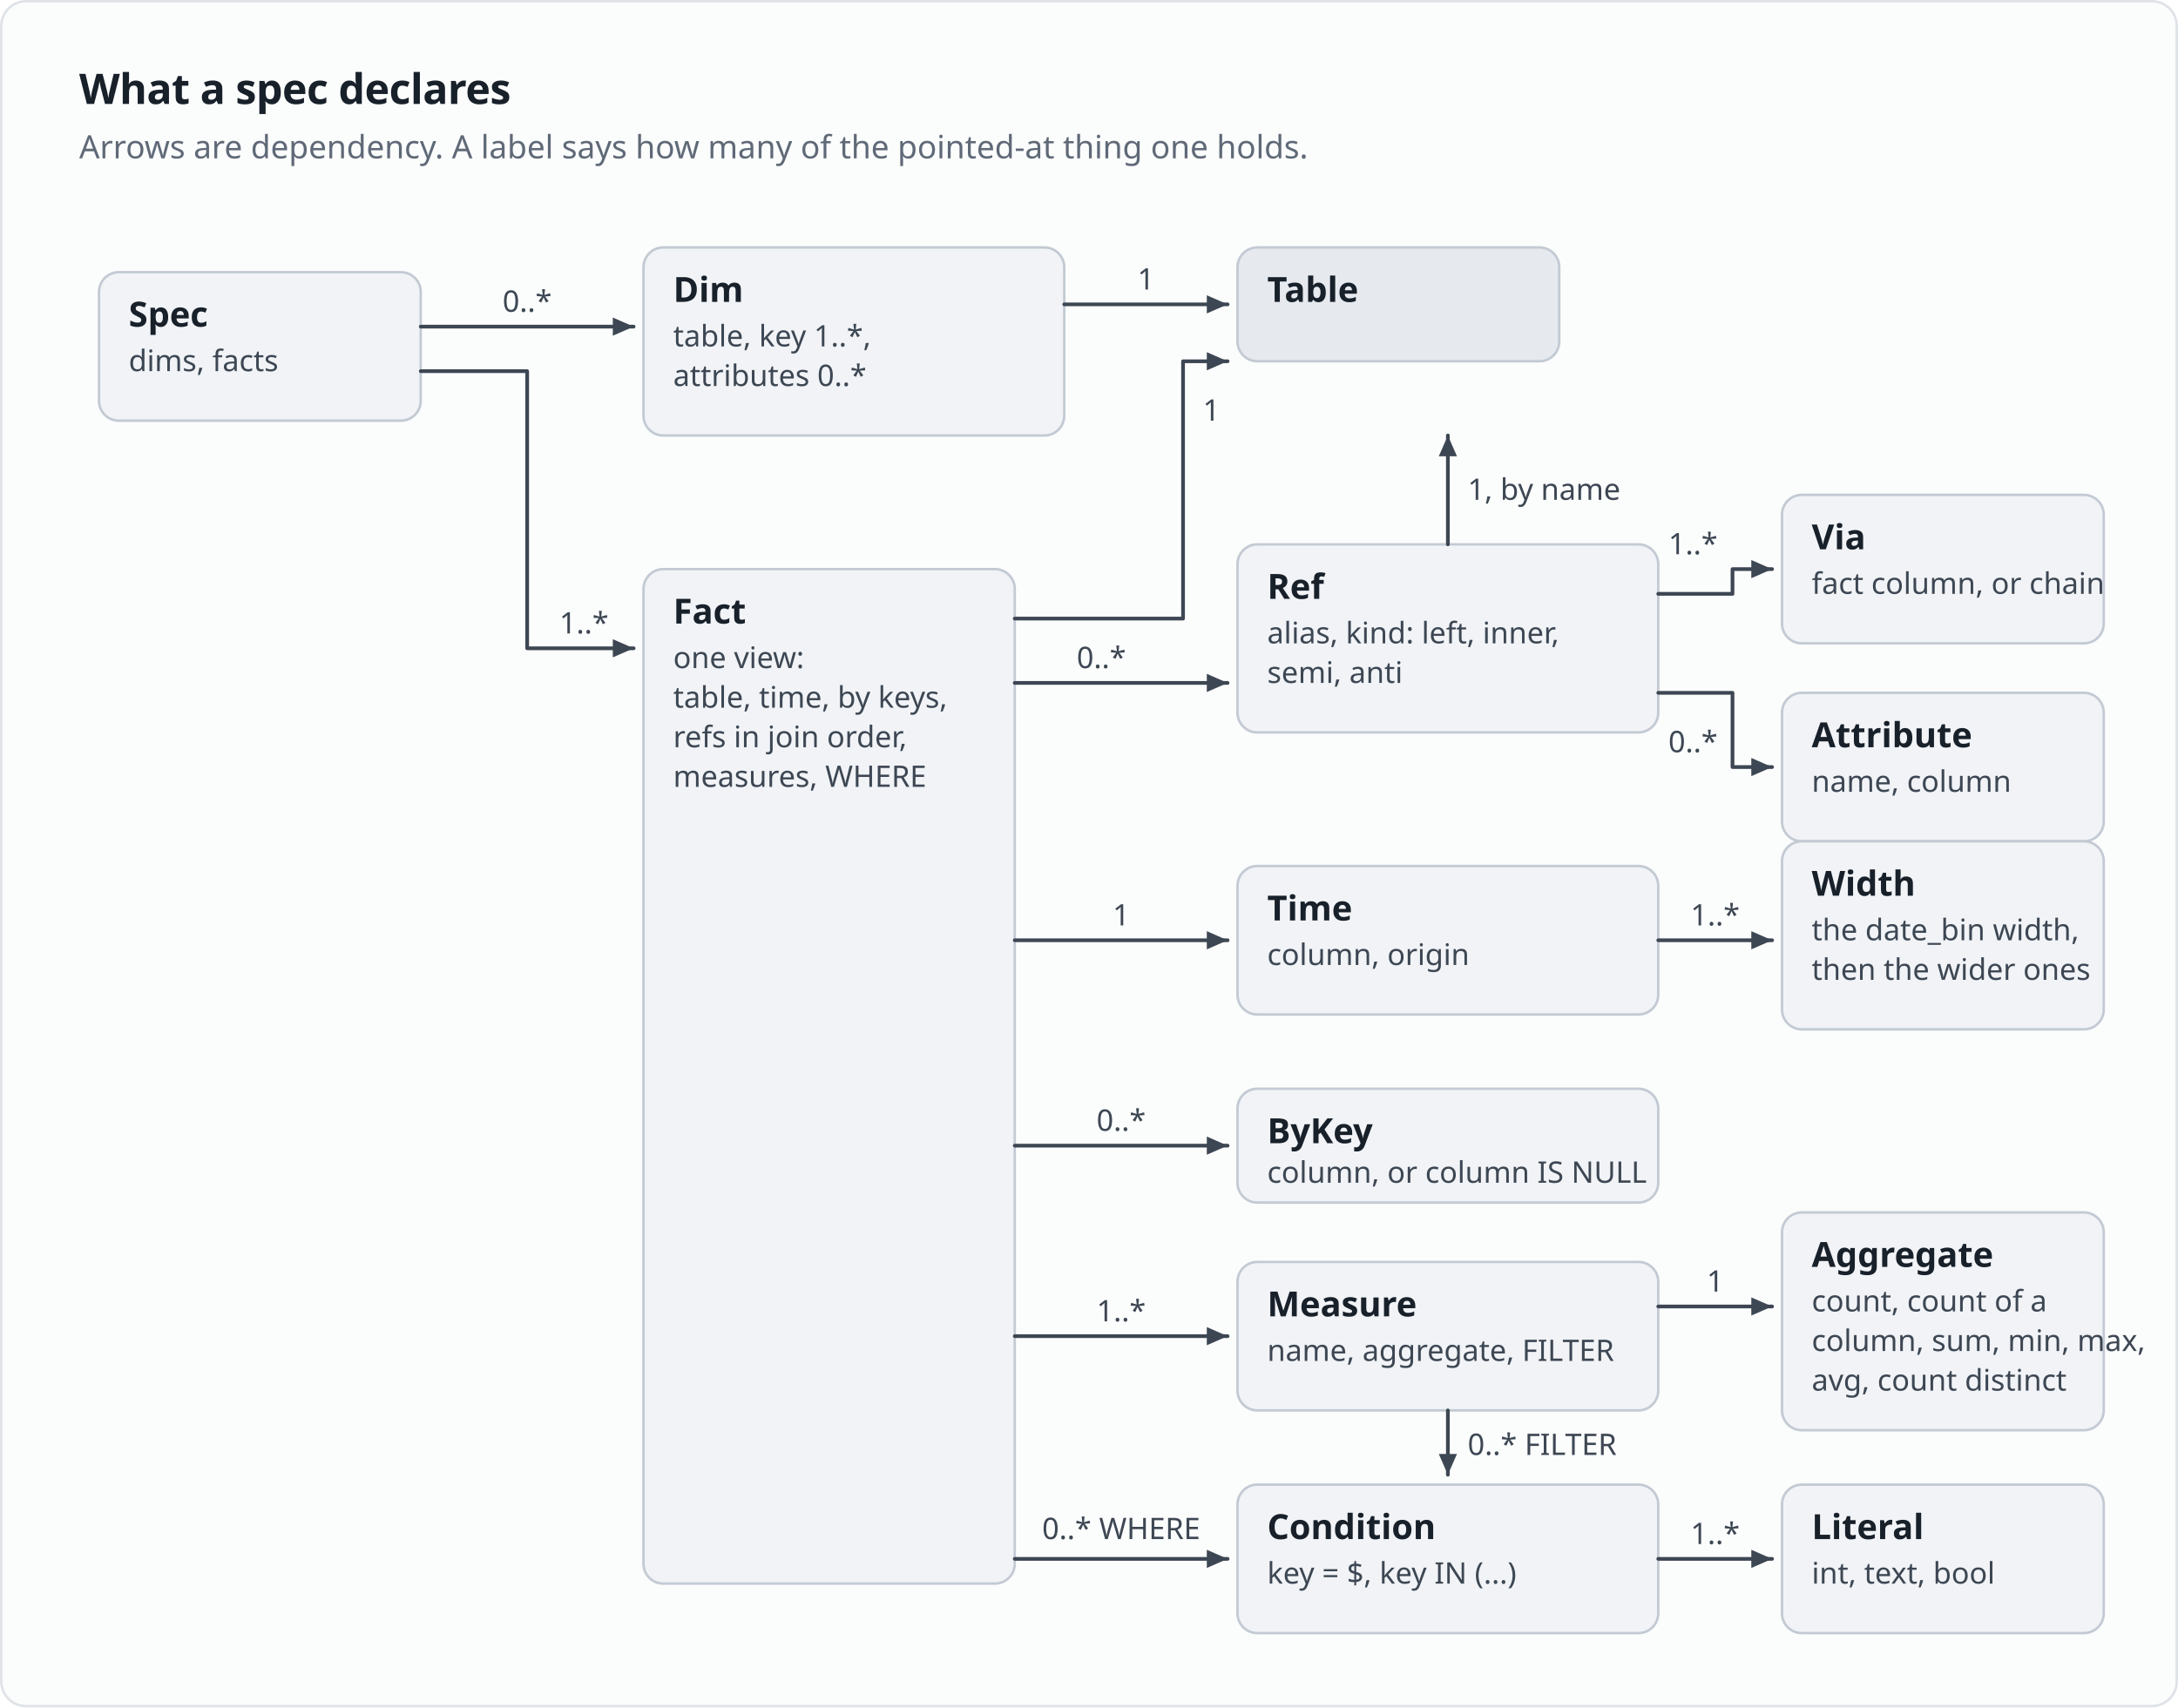
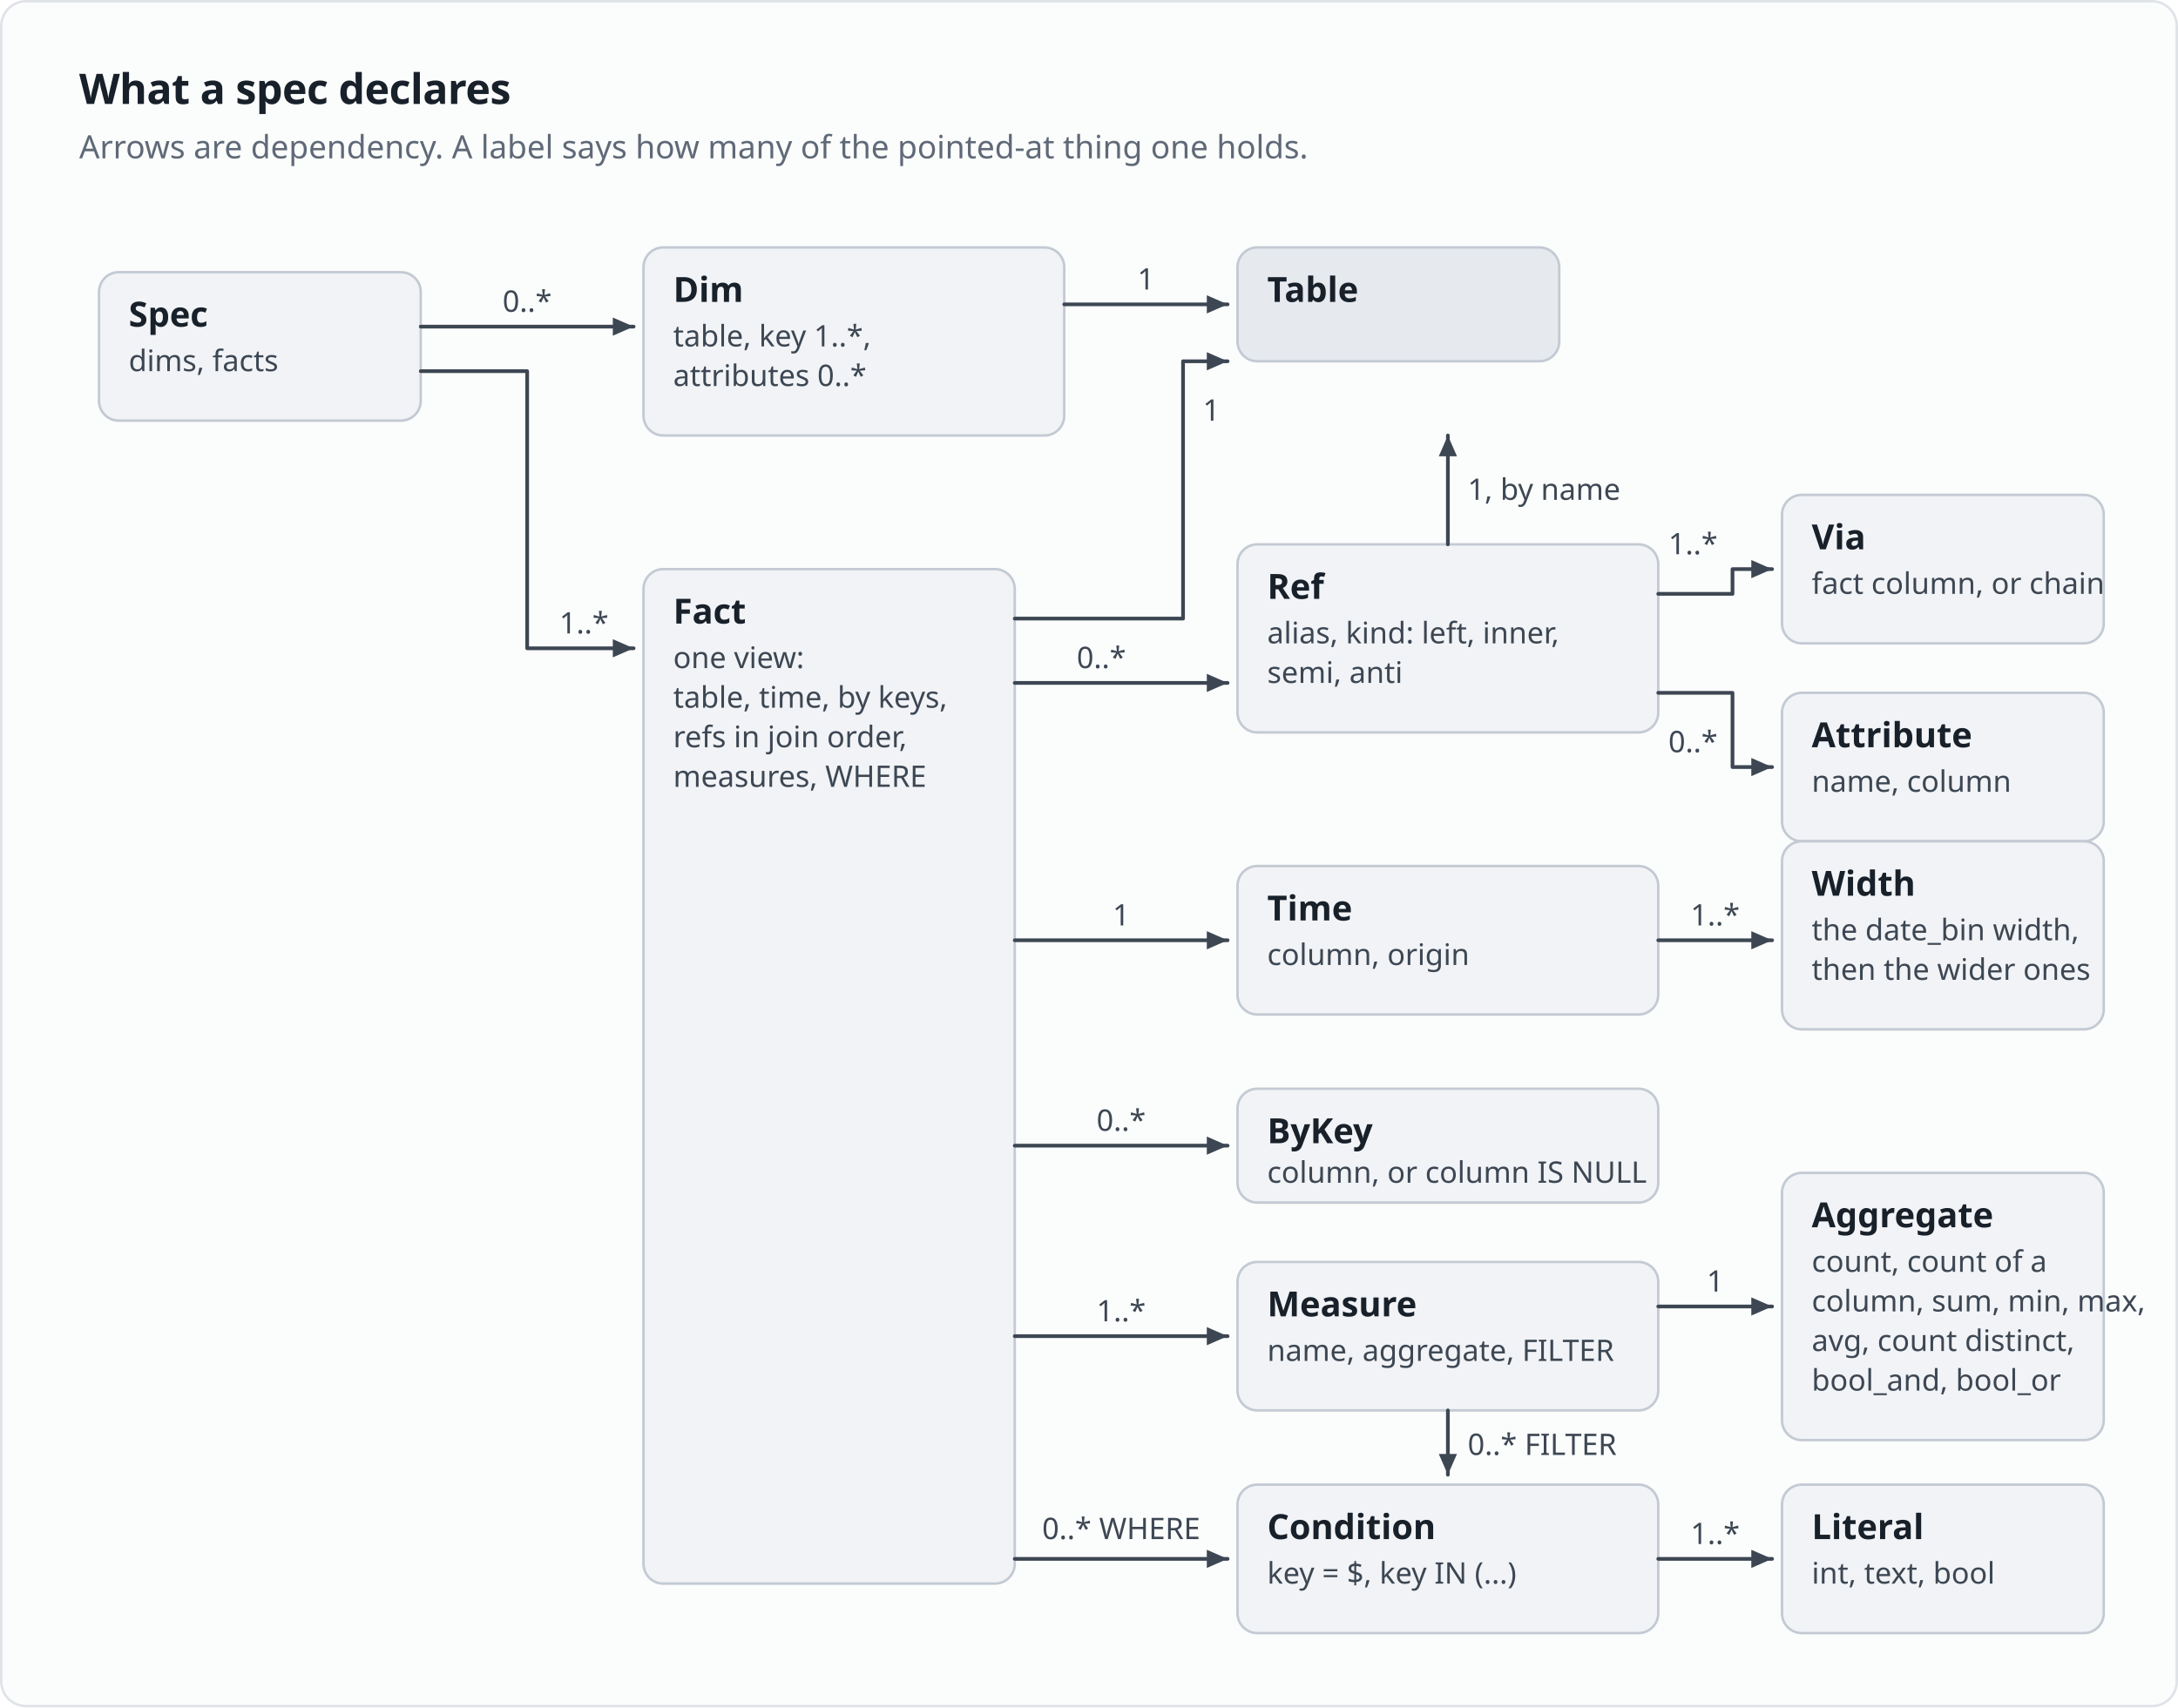
<svg xmlns="http://www.w3.org/2000/svg" width="880" height="690" viewBox="0 0 880 690" role="img" aria-labelledby="t d">
  <style>
  text{font-family:-apple-system, BlinkMacSystemFont, "Segoe UI", "Noto Sans", Helvetica, Arial, sans-serif;font-size:13px}
  .mono{font-family:ui-monospace, SFMono-Regular, "SF Mono", Menlo, Consolas, "Liberation Mono", monospace;font-size:12px}
  .title{font-size:17px;font-weight:600;letter-spacing:-0.01em}
  .sub{font-size:13px}
  .h{font-size:14px;font-weight:600}
  .b{font-weight:600}
  .s{font-size:12px}
  .lbl{font-size:11px;font-weight:600;letter-spacing:0.08em}
  .num{font-variant-numeric:tabular-nums}
  .it{font-style:italic}
  .halo{stroke-width:5px;stroke-linejoin:round;paint-order:stroke}
  .canvas,.box,.box2,.frame,.accbox,.errbox,.planbox{stroke-width:1px}
  .planbox{stroke-dasharray:5 4}
  .frame{stroke-dasharray:none}
  .rule,.life{stroke-width:1px;fill:none}
  .life{stroke-dasharray:3 4}
  .a,.a-acc,.a-err,.a-plan,.a-cfg{fill:none;stroke-width:1.5px;stroke-linecap:round;stroke-linejoin:round}
  .a-plan{stroke-dasharray:5 4}
  .a-cfg{stroke-dasharray:1.5 4;stroke-width:1.6px}
  .canvas{fill:#fbfcfc;stroke:#dfe3e8}
  text{fill:#18202a}
  .ink2{fill:#3d4753}
  .muted{fill:#5f6977}
  .acc{fill:#0b5c56}
  .err{fill:#b4472c}
  .plantext{fill:#8a939f}
  .halo{stroke:#fbfcfc}
  .box{fill:#f1f3f6;stroke:#c3cad3}
  .box2{fill:#e6eaef;stroke:#c3cad3}
  .frame{fill:none;stroke:#c3cad3}
  .accbox{fill:#e4f3f0;stroke:#0f766e}
  .errbox{fill:#faece7;stroke:#b4472c}
  .planbox{fill:none;stroke:#8a939f}
  .rule{stroke:#c3cad3}
  .life{stroke:#c3cad3}
  .fillacc{fill:#0f766e}
  .fillerr{fill:#b4472c}
  .fillink{fill:#3d4753}
  .fillplan{fill:#8a939f}
  .fillcanvas{fill:#fbfcfc}
  .a{stroke:#3d4753}
  .a-acc{stroke:#0f766e}
  .a-err{stroke:#b4472c}
  .a-plan{stroke:#8a939f}
  .a-cfg{stroke:#5f6977}
  .band{fill:#f1f3f6}
  .errband{fill:#faece7}
  @media (prefers-color-scheme: dark){
  .canvas{fill:#0f141a;stroke:#2a323c}
  text{fill:#e6edf3}
  .ink2{fill:#c4ccd5}
  .muted{fill:#97a2ae}
  .acc{fill:#7fd3c7}
  .err{fill:#e2795c}
  .plantext{fill:#6f7a86}
  .halo{stroke:#0f141a}
  .box{fill:#161d25;stroke:#3b4551}
  .box2{fill:#1e2730;stroke:#3b4551}
  .frame{fill:none;stroke:#3b4551}
  .accbox{fill:#0f2724;stroke:#3cb4a4}
  .errbox{fill:#2b1914;stroke:#e2795c}
  .planbox{fill:none;stroke:#6f7a86}
  .rule{stroke:#3b4551}
  .life{stroke:#3b4551}
  .fillacc{fill:#3cb4a4}
  .fillerr{fill:#e2795c}
  .fillink{fill:#c4ccd5}
  .fillplan{fill:#6f7a86}
  .fillcanvas{fill:#0f141a}
  .a{stroke:#c4ccd5}
  .a-acc{stroke:#3cb4a4}
  .a-err{stroke:#e2795c}
  .a-plan{stroke:#6f7a86}
  .a-cfg{stroke:#97a2ae}
  .band{fill:#161d25}
  .errband{fill:#2b1914}
  }
  </style>
  <defs>
    <marker id="m" viewBox="0 0 10 10" refX="9" refY="5" markerWidth="7" markerHeight="7" orient="auto-start-reverse">
      <path class="fillink" d="M1 1.5 9 5 1 8.5z" />
    </marker>
    <marker id="m-acc" viewBox="0 0 10 10" refX="9" refY="5" markerWidth="7" markerHeight="7" orient="auto-start-reverse">
      <path class="fillacc" d="M1 1.5 9 5 1 8.5z" />
    </marker>
    <marker id="m-err" viewBox="0 0 10 10" refX="9" refY="5" markerWidth="7" markerHeight="7" orient="auto-start-reverse">
      <path class="fillerr" d="M1 1.5 9 5 1 8.5z" />
    </marker>
    <marker id="m-plan" viewBox="0 0 10 10" refX="9" refY="5" markerWidth="7" markerHeight="7" orient="auto-start-reverse">
      <path class="fillplan" d="M1 1.5 9 5 1 8.5z" />
    </marker>
  </defs>
  <rect class="canvas" x="0.5" y="0.5" width="879" height="689" rx="10" />
  <text x="32" y="42" class="title">What a spec declares</text>
  <text x="32" y="64" class="sub muted">Arrows are dependency. A label says how many of the pointed-at thing one holds.</text>
  <rect class="box" x="40" y="110" width="130" height="60" rx="8" />
  <text x="52" y="132" class="h">Spec</text>
  <text x="52" y="150" class="s ink2">dims, facts</text>
  <rect class="box" x="260" y="100" width="170" height="76" rx="8" />
  <text x="272" y="122" class="h">Dim</text>
  <text x="272" y="140" class="s ink2">table, key 1..*,</text>
  <text x="272" y="156" class="s ink2">attributes 0..*</text>
  <rect class="box2" x="500" y="100" width="130" height="46" rx="8" />
  <text x="512" y="122" class="h">Table</text>
  <rect class="box" x="260" y="230" width="150" height="410" rx="8" />
  <text x="272" y="252" class="h">Fact</text>
  <text x="272" y="270" class="s ink2">one view:</text>
  <text x="272" y="286" class="s ink2">table, time, by keys,</text>
  <text x="272" y="302" class="s ink2">refs in join order,</text>
  <text x="272" y="318" class="s ink2">measures, WHERE</text>
  <rect class="box" x="500" y="220" width="170" height="76" rx="8" />
  <text x="512" y="242" class="h">Ref</text>
  <text x="512" y="260" class="s ink2">alias, kind: left, inner,</text>
  <text x="512" y="276" class="s ink2">semi, anti</text>
  <rect class="box" x="720" y="200" width="130" height="60" rx="8" />
  <text x="732" y="222" class="h">Via</text>
  <text x="732" y="240" class="s ink2">fact column, or chain</text>
  <rect class="box" x="720" y="280" width="130" height="60" rx="8" />
  <text x="732" y="302" class="h">Attribute</text>
  <text x="732" y="320" class="s ink2">name, column</text>
  <rect class="box" x="500" y="350" width="170" height="60" rx="8" />
  <text x="512" y="372" class="h">Time</text>
  <text x="512" y="390" class="s ink2">column, origin</text>
  <rect class="box" x="720" y="340" width="130" height="76" rx="8" />
  <text x="732" y="362" class="h">Width</text>
  <text x="732" y="380" class="s ink2">the date_bin width,</text>
  <text x="732" y="396" class="s ink2">then the wider ones</text>
  <rect class="box" x="500" y="440" width="170" height="46" rx="8" />
  <text x="512" y="462" class="h">ByKey</text>
  <text x="512" y="478" class="s ink2" text-anchor="start">column, or column IS NULL</text>
  <rect class="box" x="500" y="510" width="170" height="60" rx="8" />
  <text x="512" y="532" class="h">Measure</text>
  <text x="512" y="550" class="s ink2">name, aggregate, FILTER</text>
-   <rect class="box" x="720" y="490" width="130" height="88" rx="8" />
-   <text x="732" y="512" class="h">Aggregate</text>
-   <text x="732" y="530" class="s ink2">count, count of a</text>
-   <text x="732" y="546" class="s ink2">column, sum, min, max,</text>
-   <text x="732" y="562" class="s ink2">avg, count distinct</text>
+   <rect class="box" x="720" y="474" width="130" height="108" rx="8" />
+   <text x="732" y="496" class="h">Aggregate</text>
+   <text x="732" y="514" class="s ink2">count, count of a</text>
+   <text x="732" y="530" class="s ink2">column, sum, min, max,</text>
+   <text x="732" y="546" class="s ink2">avg, count distinct,</text>
+   <text x="732" y="562" class="s ink2">bool_and, bool_or</text>
  <rect class="box" x="500" y="600" width="170" height="60" rx="8" />
  <text x="512" y="622" class="h">Condition</text>
  <text x="512" y="640" class="s ink2">key = $, key IN (...)</text>
  <rect class="box" x="720" y="600" width="130" height="60" rx="8" />
  <text x="732" y="622" class="h">Literal</text>
  <text x="732" y="640" class="s ink2">int, text, bool</text>
  <path class="a" d="M170 132 L256 132" marker-end="url(#m)" />
  <text x="213" y="126" class="s ink2 halo" text-anchor="middle">0..*</text>
  <path class="a" d="M170 150 L213 150 L213 262 L256 262" marker-end="url(#m)" />
  <text x="226" y="256" class="s ink2 halo" text-anchor="start">1..*</text>
  <path class="a" d="M430 123 L496 123" marker-end="url(#m)" />
  <text x="463" y="117" class="s ink2 halo" text-anchor="middle">1</text>
  <path class="a" d="M410 250 L478 250 L478 146 L496 146" marker-end="url(#m)" />
  <text x="486" y="170" class="s ink2 halo" text-anchor="start">1</text>
  <path class="a" d="M585 220 L585 176" marker-end="url(#m)" />
  <text x="593" y="202" class="s ink2 halo" text-anchor="start">1, by name</text>
  <path class="a" d="M410 276 L496 276" marker-end="url(#m)" />
  <text x="445" y="270" class="s ink2 halo" text-anchor="middle">0..*</text>
  <path class="a" d="M670 240 L700 240 L700 230 L716 230" marker-end="url(#m)" />
  <text x="694" y="224" class="s ink2 halo" text-anchor="end">1..*</text>
  <path class="a" d="M670 280 L700 280 L700 310 L716 310" marker-end="url(#m)" />
  <text x="694" y="304" class="s ink2 halo" text-anchor="end">0..*</text>
  <path class="a" d="M410 380 L496 380" marker-end="url(#m)" />
  <text x="453" y="374" class="s ink2 halo" text-anchor="middle">1</text>
  <path class="a" d="M670 380 L716 380" marker-end="url(#m)" />
  <text x="693" y="374" class="s ink2 halo" text-anchor="middle">1..*</text>
  <path class="a" d="M410 463 L496 463" marker-end="url(#m)" />
  <text x="453" y="457" class="s ink2 halo" text-anchor="middle">0..*</text>
  <path class="a" d="M410 540 L496 540" marker-end="url(#m)" />
  <text x="453" y="534" class="s ink2 halo" text-anchor="middle">1..*</text>
  <path class="a" d="M670 528 L716 528" marker-end="url(#m)" />
  <text x="693" y="522" class="s ink2 halo" text-anchor="middle">1</text>
  <path class="a" d="M585 570 L585 596" marker-end="url(#m)" />
  <text x="593" y="588" class="s ink2 halo" text-anchor="start">0..*  FILTER</text>
  <path class="a" d="M410 630 L496 630" marker-end="url(#m)" />
  <text x="453" y="622" class="s ink2 halo" text-anchor="middle">0..* WHERE</text>
  <path class="a" d="M670 630 L716 630" marker-end="url(#m)" />
  <text x="693" y="624" class="s ink2 halo" text-anchor="middle">1..*</text>
</svg>
